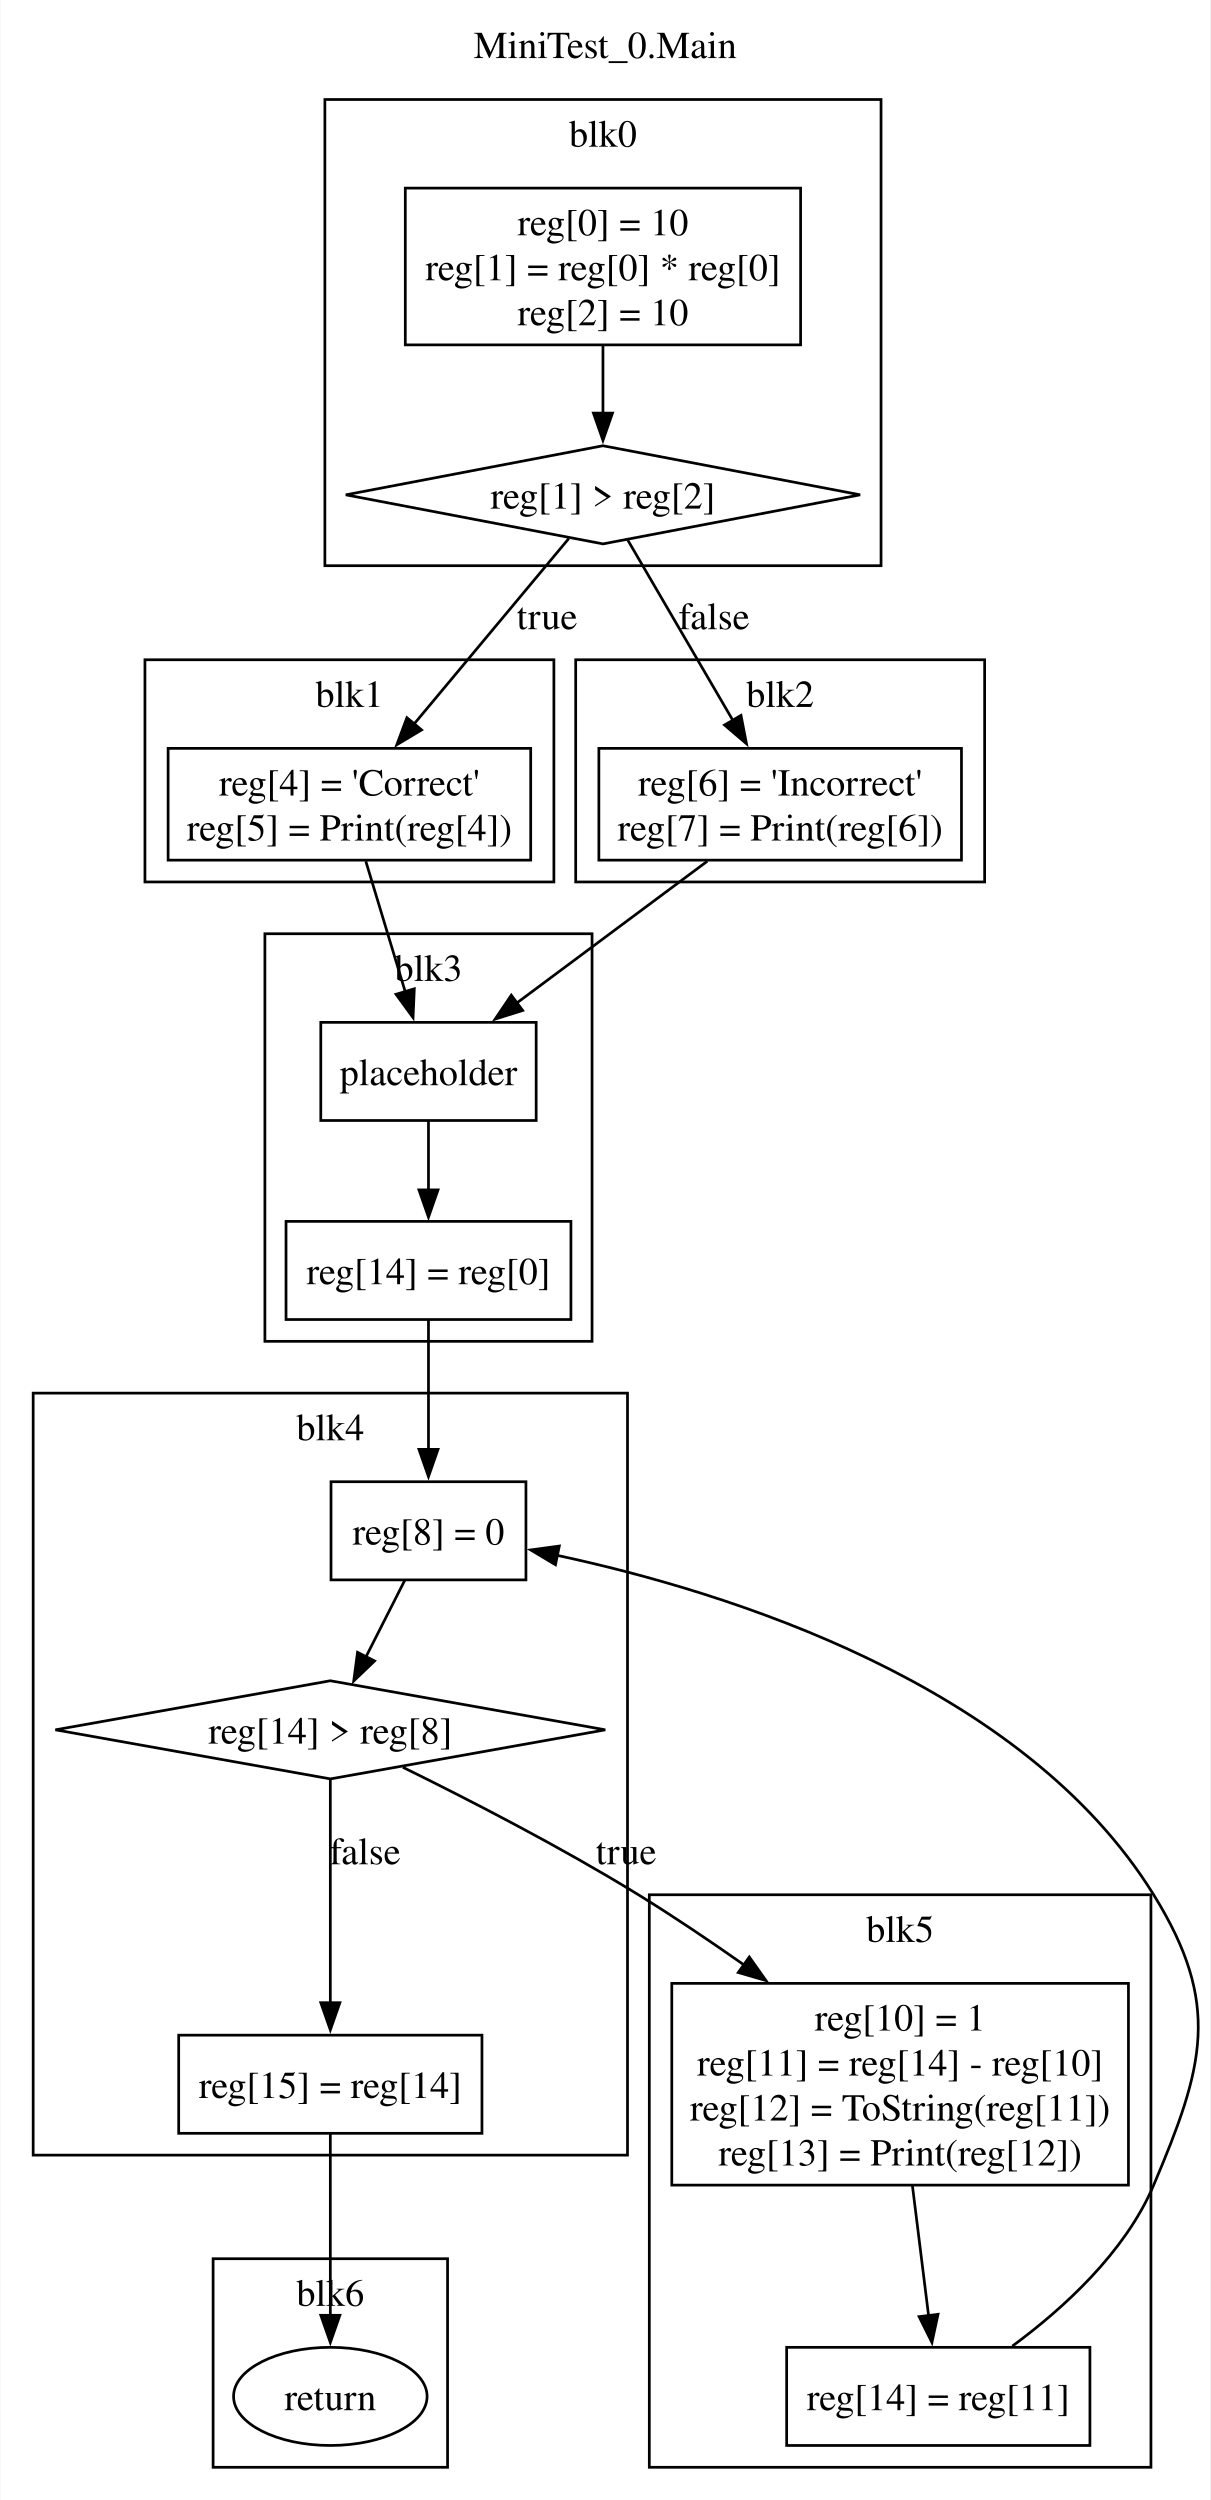
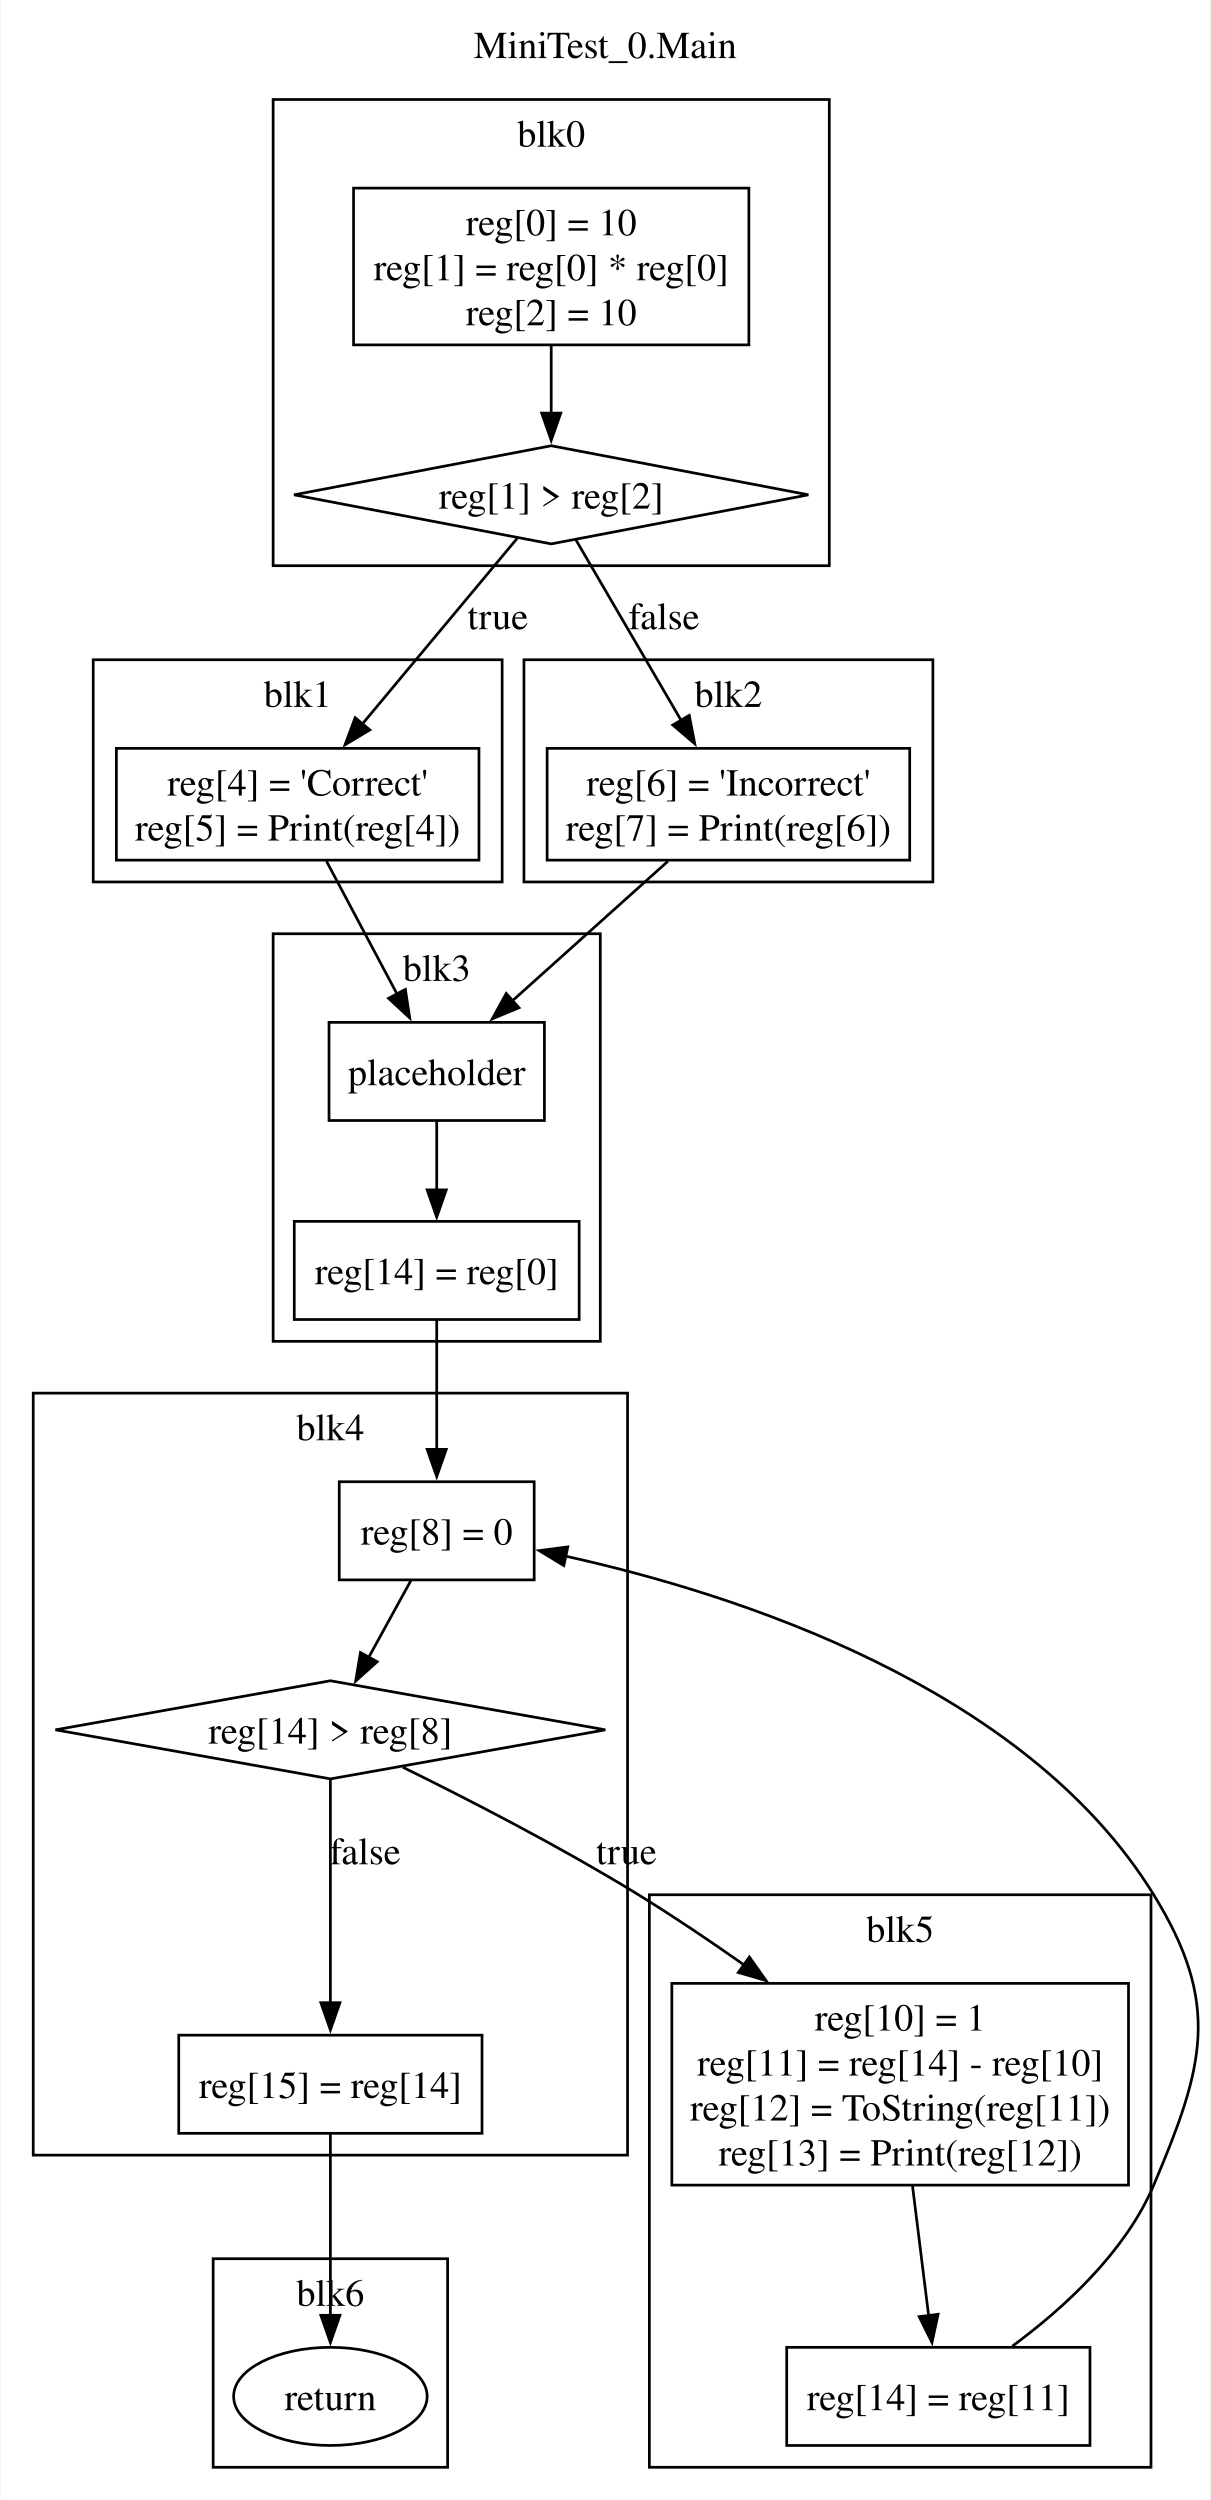
- <svg xmlns="http://www.w3.org/2000/svg" width="444pt" height="917pt" viewBox="0.00 0.00 443.67 917.00">
+ <svg xmlns="http://www.w3.org/2000/svg" width="444pt" height="917pt" viewBox="0.00 0.00 443.63 917.00">
  <g id="graph0" class="graph" transform="scale(1 1) rotate(0) translate(4 913)">
-     <polygon fill="white" stroke="none" points="-4,4 -4,-913 439.67,-913 439.67,4 -4,4" />
-     <text text-anchor="middle" x="217.84" y="-891.7" font-family="Times,serif" font-size="14.00">MiniTest_0.Main</text>
+     <polygon fill="white" stroke="none" points="-4,4 -4,-913 439.63,-913 439.63,4 -4,4" />
+     <text text-anchor="middle" x="217.82" y="-891.7" font-family="Times,serif" font-size="14.00">MiniTest_0.Main</text>
    <g id="clust1" class="cluster">
-       <polygon fill="none" stroke="black" points="115,-705.5 115,-876.5 319,-876.5 319,-705.5 115,-705.5" />
-       <text text-anchor="middle" x="217" y="-859.2" font-family="Times,serif" font-size="14.00">blk0</text>
+       <polygon fill="none" stroke="black" points="96,-705.5 96,-876.5 300,-876.5 300,-705.5 96,-705.5" />
+       <text text-anchor="middle" x="198" y="-859.2" font-family="Times,serif" font-size="14.00">blk0</text>
    </g>
    <g id="clust2" class="cluster">
-       <polygon fill="none" stroke="black" points="49,-589.5 49,-671 199,-671 199,-589.5 49,-589.5" />
-       <text text-anchor="middle" x="124" y="-653.7" font-family="Times,serif" font-size="14.00">blk1</text>
+       <polygon fill="none" stroke="black" points="30,-589.5 30,-671 180,-671 180,-589.5 30,-589.5" />
+       <text text-anchor="middle" x="105" y="-653.7" font-family="Times,serif" font-size="14.00">blk1</text>
    </g>
    <g id="clust3" class="cluster">
-       <polygon fill="none" stroke="black" points="207,-589.5 207,-671 357,-671 357,-589.5 207,-589.5" />
-       <text text-anchor="middle" x="282" y="-653.7" font-family="Times,serif" font-size="14.00">blk2</text>
+       <polygon fill="none" stroke="black" points="188,-589.5 188,-671 338,-671 338,-589.5 188,-589.5" />
+       <text text-anchor="middle" x="263" y="-653.7" font-family="Times,serif" font-size="14.00">blk2</text>
    </g>
    <g id="clust4" class="cluster">
-       <polygon fill="none" stroke="black" points="93,-421 93,-570.5 213,-570.5 213,-421 93,-421" />
-       <text text-anchor="middle" x="153" y="-553.2" font-family="Times,serif" font-size="14.00">blk3</text>
+       <polygon fill="none" stroke="black" points="96,-421 96,-570.5 216,-570.5 216,-421 96,-421" />
+       <text text-anchor="middle" x="156" y="-553.2" font-family="Times,serif" font-size="14.00">blk3</text>
    </g>
    <g id="clust5" class="cluster">
      <polygon fill="none" stroke="black" points="8,-122.5 8,-402 226,-402 226,-122.5 8,-122.5" />
      <text text-anchor="middle" x="117" y="-384.7" font-family="Times,serif" font-size="14.00">blk4</text>
    </g>
    <g id="clust6" class="cluster">
      <polygon fill="none" stroke="black" points="234,-8 234,-218 418,-218 418,-8 234,-8" />
      <text text-anchor="middle" x="326" y="-200.7" font-family="Times,serif" font-size="14.00">blk5</text>
    </g>
    <g id="clust7" class="cluster">
      <polygon fill="none" stroke="black" points="74,-8 74,-84.5 160,-84.5 160,-8 74,-8" />
      <text text-anchor="middle" x="117" y="-67.2" font-family="Times,serif" font-size="14.00">blk6</text>
    </g>
    <g id="node1" class="node">
-       <polygon fill="none" stroke="black" points="289.5,-844 144.5,-844 144.5,-786.5 289.5,-786.5 289.5,-844" />
-       <text text-anchor="middle" x="217" y="-826.7" font-family="Times,serif" font-size="14.00">reg[0] = 10</text>
-       <text text-anchor="middle" x="217" y="-810.2" font-family="Times,serif" font-size="14.00">reg[1] = reg[0] * reg[0]</text>
-       <text text-anchor="middle" x="217" y="-793.7" font-family="Times,serif" font-size="14.00">reg[2] = 10</text>
+       <polygon fill="none" stroke="black" points="270.5,-844 125.5,-844 125.5,-786.5 270.5,-786.5 270.5,-844" />
+       <text text-anchor="middle" x="198" y="-826.7" font-family="Times,serif" font-size="14.00">reg[0] = 10</text>
+       <text text-anchor="middle" x="198" y="-810.2" font-family="Times,serif" font-size="14.00">reg[1] = reg[0] * reg[0]</text>
+       <text text-anchor="middle" x="198" y="-793.7" font-family="Times,serif" font-size="14.00">reg[2] = 10</text>
    </g>
    <g id="node2" class="node">
-       <polygon fill="none" stroke="black" points="217,-749.5 122.66,-731.5 217,-713.5 311.34,-731.5 217,-749.5" />
-       <text text-anchor="middle" x="217" y="-726.45" font-family="Times,serif" font-size="14.00">reg[1] &gt; reg[2]</text>
+       <polygon fill="none" stroke="black" points="198,-749.5 103.66,-731.5 198,-713.5 292.34,-731.5 198,-749.5" />
+       <text text-anchor="middle" x="198" y="-726.45" font-family="Times,serif" font-size="14.00">reg[1] &gt; reg[2]</text>
    </g>
    <g id="edge1" class="edge">
-       <path fill="none" stroke="black" d="M217,-786.12C217,-778.14 217,-769.45 217,-761.43" />
-       <polygon fill="black" stroke="black" points="220.5,-761.47 217,-751.47 213.5,-761.47 220.5,-761.47" />
+       <path fill="none" stroke="black" d="M198,-786.12C198,-778.14 198,-769.45 198,-761.43" />
+       <polygon fill="black" stroke="black" points="201.5,-761.47 198,-751.47 194.5,-761.47 201.5,-761.47" />
    </g>
    <g id="node3" class="node">
-       <polygon fill="none" stroke="black" points="190.5,-638.5 57.5,-638.5 57.5,-597.5 190.5,-597.5 190.5,-638.5" />
-       <text text-anchor="middle" x="124" y="-621.2" font-family="Times,serif" font-size="14.00">reg[4] = 'Correct'</text>
-       <text text-anchor="middle" x="124" y="-604.7" font-family="Times,serif" font-size="14.00">reg[5] = Print(reg[4])</text>
+       <polygon fill="none" stroke="black" points="171.5,-638.5 38.5,-638.5 38.5,-597.5 171.5,-597.5 171.5,-638.5" />
+       <text text-anchor="middle" x="105" y="-621.2" font-family="Times,serif" font-size="14.00">reg[4] = 'Correct'</text>
+       <text text-anchor="middle" x="105" y="-604.7" font-family="Times,serif" font-size="14.00">reg[5] = Print(reg[4])</text>
    </g>
    <g id="edge2" class="edge">
-       <path fill="none" stroke="black" d="M204.46,-715.46C189.97,-698.09 165.81,-669.12 147.73,-647.45" />
-       <polygon fill="black" stroke="black" points="150.47,-645.27 141.38,-639.83 145.09,-649.75 150.47,-645.27" />
-       <text text-anchor="middle" x="196.5" y="-682.2" font-family="Times,serif" font-size="14.00">true</text>
+       <path fill="none" stroke="black" d="M185.46,-715.46C170.97,-698.09 146.81,-669.12 128.73,-647.45" />
+       <polygon fill="black" stroke="black" points="131.47,-645.27 122.38,-639.83 126.09,-649.75 131.47,-645.27" />
+       <text text-anchor="middle" x="178.42" y="-682.2" font-family="Times,serif" font-size="14.00">true</text>
    </g>
    <g id="node4" class="node">
-       <polygon fill="none" stroke="black" points="348.5,-638.5 215.5,-638.5 215.5,-597.5 348.5,-597.5 348.5,-638.5" />
-       <text text-anchor="middle" x="282" y="-621.2" font-family="Times,serif" font-size="14.00">reg[6] = 'Incorrect'</text>
-       <text text-anchor="middle" x="282" y="-604.7" font-family="Times,serif" font-size="14.00">reg[7] = Print(reg[6])</text>
+       <polygon fill="none" stroke="black" points="329.5,-638.5 196.5,-638.5 196.5,-597.5 329.5,-597.5 329.5,-638.5" />
+       <text text-anchor="middle" x="263" y="-621.2" font-family="Times,serif" font-size="14.00">reg[6] = 'Incorrect'</text>
+       <text text-anchor="middle" x="263" y="-604.7" font-family="Times,serif" font-size="14.00">reg[7] = Print(reg[6])</text>
    </g>
    <g id="edge3" class="edge">
-       <path fill="none" stroke="black" d="M226.04,-715C235.99,-697.92 252.23,-670.07 264.66,-648.75" />
-       <polygon fill="black" stroke="black" points="267.63,-650.6 269.65,-640.19 261.59,-647.07 267.63,-650.6" />
-       <text text-anchor="middle" x="257.75" y="-682.2" font-family="Times,serif" font-size="14.00">false</text>
+       <path fill="none" stroke="black" d="M207.04,-715C216.99,-697.92 233.23,-670.07 245.66,-648.75" />
+       <polygon fill="black" stroke="black" points="248.63,-650.6 250.65,-640.19 242.59,-647.07 248.63,-650.6" />
+       <text text-anchor="middle" x="239.36" y="-682.2" font-family="Times,serif" font-size="14.00">false</text>
    </g>
    <g id="node5" class="node">
-       <polygon fill="none" stroke="black" points="192.5,-538 113.5,-538 113.5,-502 192.5,-502 192.5,-538" />
-       <text text-anchor="middle" x="153" y="-514.95" font-family="Times,serif" font-size="14.00">placeholder</text>
+       <polygon fill="none" stroke="black" points="195.5,-538 116.5,-538 116.5,-502 195.5,-502 195.5,-538" />
+       <text text-anchor="middle" x="156" y="-514.95" font-family="Times,serif" font-size="14.00">placeholder</text>
    </g>
    <g id="edge4" class="edge">
-       <path fill="none" stroke="black" d="M130.01,-597.11C134.19,-583.28 139.82,-564.64 144.46,-549.27" />
-       <polygon fill="black" stroke="black" points="147.8,-550.32 147.34,-539.74 141.1,-548.3 147.8,-550.32" />
+       <path fill="none" stroke="black" d="M115.57,-597.11C123.06,-583.01 133.2,-563.91 141.46,-548.37" />
+       <polygon fill="black" stroke="black" points="144.5,-550.1 146.1,-539.63 138.32,-546.82 144.5,-550.1" />
    </g>
    <g id="edge5" class="edge">
-       <path fill="none" stroke="black" d="M255.27,-597.11C234.96,-581.99 206.92,-561.13 185.35,-545.07" />
-       <polygon fill="black" stroke="black" points="187.56,-542.36 177.45,-539.19 183.38,-547.97 187.56,-542.36" />
+       <path fill="none" stroke="black" d="M240.83,-597.11C224.21,-582.19 201.35,-561.69 183.55,-545.72" />
+       <polygon fill="black" stroke="black" points="186.18,-543.37 176.4,-539.3 181.5,-548.59 186.18,-543.37" />
    </g>
    <g id="node6" class="node">
-       <polygon fill="none" stroke="black" points="205.25,-465 100.75,-465 100.75,-429 205.25,-429 205.25,-465" />
-       <text text-anchor="middle" x="153" y="-441.95" font-family="Times,serif" font-size="14.00">reg[14] = reg[0]</text>
+       <polygon fill="none" stroke="black" points="208.25,-465 103.75,-465 103.75,-429 208.25,-429 208.25,-465" />
+       <text text-anchor="middle" x="156" y="-441.95" font-family="Times,serif" font-size="14.00">reg[14] = reg[0]</text>
    </g>
    <g id="edge6" class="edge">
-       <path fill="none" stroke="black" d="M153,-501.81C153,-494.23 153,-485.1 153,-476.54" />
-       <polygon fill="black" stroke="black" points="156.5,-476.54 153,-466.54 149.5,-476.54 156.5,-476.54" />
+       <path fill="none" stroke="black" d="M156,-501.81C156,-494.23 156,-485.1 156,-476.54" />
+       <polygon fill="black" stroke="black" points="159.5,-476.54 156,-466.54 152.5,-476.54 159.5,-476.54" />
    </g>
    <g id="node7" class="node">
-       <polygon fill="none" stroke="black" points="188.75,-369.5 117.25,-369.5 117.25,-333.5 188.75,-333.5 188.75,-369.5" />
-       <text text-anchor="middle" x="153" y="-346.45" font-family="Times,serif" font-size="14.00">reg[8] = 0</text>
+       <polygon fill="none" stroke="black" points="191.75,-369.5 120.25,-369.5 120.25,-333.5 191.75,-333.5 191.75,-369.5" />
+       <text text-anchor="middle" x="156" y="-346.45" font-family="Times,serif" font-size="14.00">reg[8] = 0</text>
    </g>
    <g id="edge7" class="edge">
-       <path fill="none" stroke="black" d="M153,-428.85C153,-415.49 153,-396.65 153,-381.03" />
-       <polygon fill="black" stroke="black" points="156.5,-381.37 153,-371.37 149.5,-381.37 156.5,-381.37" />
+       <path fill="none" stroke="black" d="M156,-428.85C156,-415.49 156,-396.65 156,-381.03" />
+       <polygon fill="black" stroke="black" points="159.5,-381.37 156,-371.37 152.5,-381.37 159.5,-381.37" />
    </g>
    <g id="node8" class="node">
      <polygon fill="none" stroke="black" points="117,-296.5 16.15,-278.5 117,-260.5 217.85,-278.5 117,-296.5" />
      <text text-anchor="middle" x="117" y="-273.45" font-family="Times,serif" font-size="14.00">reg[14] &gt; reg[8]</text>
    </g>
    <g id="edge8" class="edge">
-       <path fill="none" stroke="black" d="M144.29,-333.31C139.99,-324.84 134.73,-314.46 129.97,-305.08" />
-       <polygon fill="black" stroke="black" points="133.23,-303.76 125.58,-296.43 126.98,-306.93 133.23,-303.76" />
+       <path fill="none" stroke="black" d="M146.56,-333.31C141.91,-324.84 136.2,-314.46 131.05,-305.08" />
+       <polygon fill="black" stroke="black" points="134.17,-303.48 126.28,-296.4 128.03,-306.85 134.17,-303.48" />
    </g>
    <g id="node9" class="node">
      <polygon fill="none" stroke="black" points="409.75,-185.5 242.25,-185.5 242.25,-111.5 409.75,-111.5 409.75,-185.5" />
      <text text-anchor="middle" x="326" y="-168.2" font-family="Times,serif" font-size="14.00">reg[10] = 1</text>
      <text text-anchor="middle" x="326" y="-151.7" font-family="Times,serif" font-size="14.00">reg[11] = reg[14] - reg[10]</text>
      <text text-anchor="middle" x="326" y="-135.2" font-family="Times,serif" font-size="14.00">reg[12] = ToString(reg[11])</text>
      <text text-anchor="middle" x="326" y="-118.7" font-family="Times,serif" font-size="14.00">reg[13] = Print(reg[12])</text>
    </g>
    <g id="edge9" class="edge">
      <path fill="none" stroke="black" d="M143.59,-264.77C166.85,-253.34 201.31,-235.68 230,-218 242.9,-210.05 256.37,-200.97 269,-192.08" />
      <polygon fill="black" stroke="black" points="270.68,-195.18 276.8,-186.53 266.62,-189.48 270.68,-195.18" />
-       <text text-anchor="middle" x="225.5" y="-229.2" font-family="Times,serif" font-size="14.00">true</text>
+       <text text-anchor="middle" x="225.59" y="-229.2" font-family="Times,serif" font-size="14.00">true</text>
    </g>
    <g id="node10" class="node">
      <polygon fill="none" stroke="black" points="172.62,-166.5 61.38,-166.5 61.38,-130.5 172.62,-130.5 172.62,-166.5" />
      <text text-anchor="middle" x="117" y="-143.45" font-family="Times,serif" font-size="14.00">reg[15] = reg[14]</text>
    </g>
    <g id="edge10" class="edge">
      <path fill="none" stroke="black" d="M117,-260.24C117,-239.24 117,-203.5 117,-178.31" />
      <polygon fill="black" stroke="black" points="120.5,-178.41 117,-168.41 113.5,-178.41 120.5,-178.41" />
      <text text-anchor="middle" x="129.75" y="-229.2" font-family="Times,serif" font-size="14.00">false</text>
    </g>
    <g id="node12" class="node">
      <polygon fill="none" stroke="black" points="395.62,-52 284.38,-52 284.38,-16 395.62,-16 395.62,-52" />
      <text text-anchor="middle" x="340" y="-28.95" font-family="Times,serif" font-size="14.00">reg[14] = reg[11]</text>
    </g>
    <g id="edge12" class="edge">
      <path fill="none" stroke="black" d="M330.51,-111.29C332.43,-95.83 334.64,-78.05 336.45,-63.55" />
      <polygon fill="black" stroke="black" points="339.9,-64.12 337.67,-53.76 332.96,-63.25 339.9,-64.12" />
    </g>
    <g id="node11" class="node">
      <ellipse fill="none" stroke="black" cx="117" cy="-34" rx="35.49" ry="18" />
      <text text-anchor="middle" x="117" y="-28.95" font-family="Times,serif" font-size="14.00">return </text>
    </g>
    <g id="edge11" class="edge">
      <path fill="none" stroke="black" d="M117,-130.41C117,-112.74 117,-84.82 117,-63.74" />
      <polygon fill="black" stroke="black" points="120.5,-63.76 117,-53.76 113.5,-63.76 120.5,-63.76" />
    </g>
    <g id="edge13" class="edge">
-       <path fill="none" stroke="black" d="M367.15,-52.44C385.6,-66.02 408.5,-86.71 419,-111.5 437.46,-155.08 443.91,-177.75 419,-218 371.06,-295.43 262.77,-329.08 200.14,-342.51" />
-       <polygon fill="black" stroke="black" points="199.58,-339.05 190.49,-344.48 200.99,-345.91 199.58,-339.05" />
+       <path fill="none" stroke="black" d="M367.15,-52.44C385.6,-66.02 408.5,-86.71 419,-111.5 437.46,-155.08 443.82,-177.7 419,-218 371.8,-294.64 265.15,-328.53 203.13,-342.23" />
+       <polygon fill="black" stroke="black" points="202.63,-338.75 193.57,-344.24 204.08,-345.6 202.63,-338.75" />
    </g>
  </g>
</svg>
